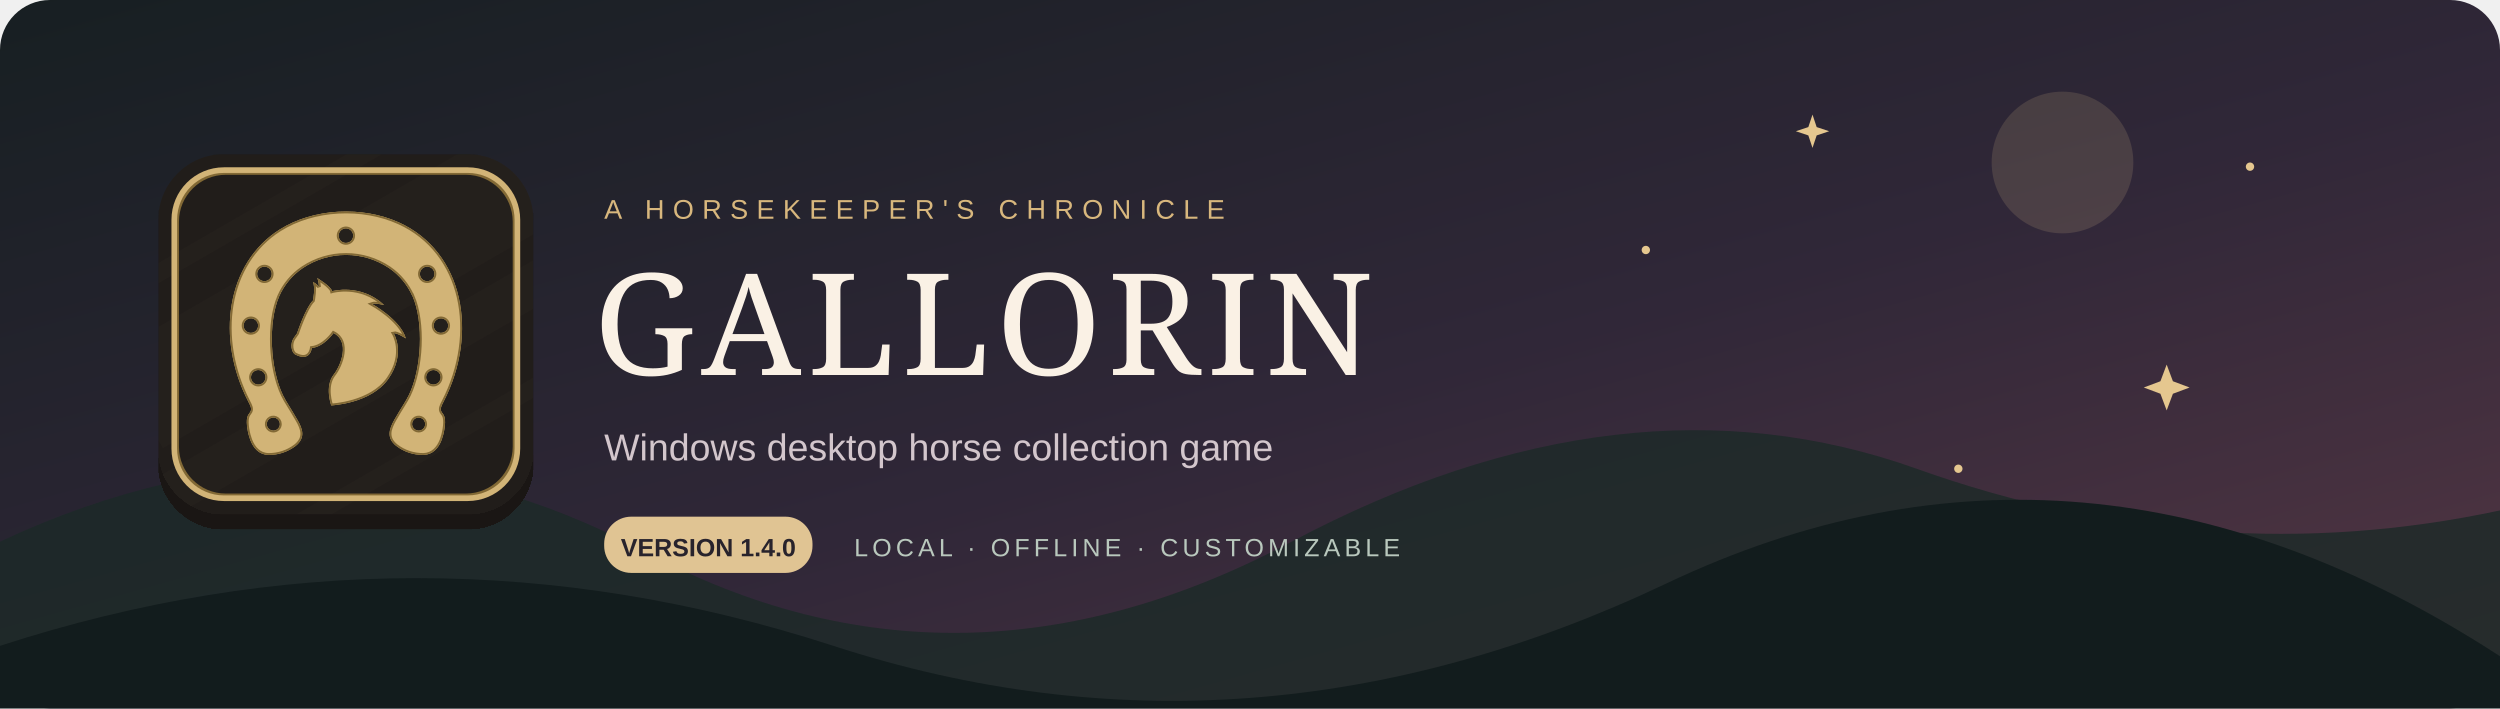
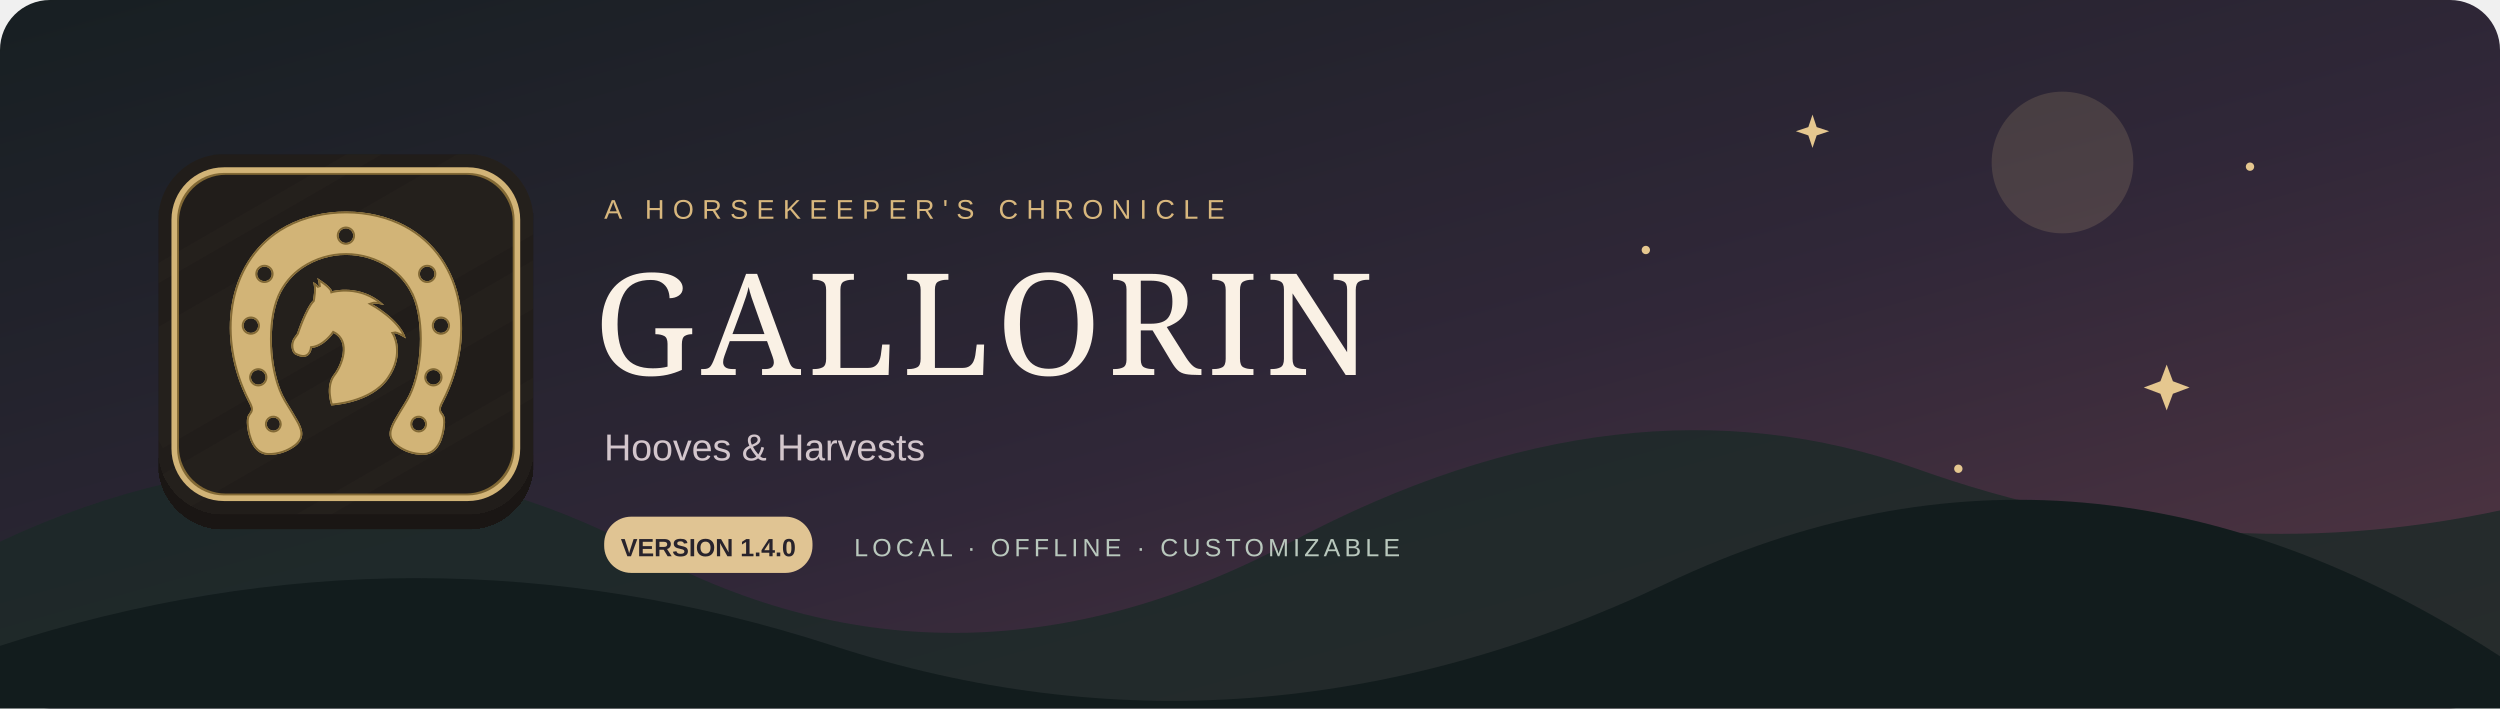
<svg xmlns="http://www.w3.org/2000/svg" xmlns:xlink="http://www.w3.org/1999/xlink" width="1200" height="340" viewBox="0 0 1200 340" role="img" aria-labelledby="title desc">
  <defs>
    <linearGradient id="sky" x2="1" y2="1">
      <stop stop-color="#171f22" />
      <stop offset=".55" stop-color="#302738" />
      <stop offset="1" stop-color="#553744" />
    </linearGradient>
  </defs>
  <rect width="1200" height="340" rx="24" fill="url(#sky)" />
  <path d="M0 260Q160 185 310 265T620 260T920 225T1200 245V340H0Z" fill="#1b2927" opacity=".8" />
  <path d="M0 310Q200 245 400 310T800 280T1200 315V340H0Z" fill="#121c1d" />
  <g fill="#e5c78f">
    <circle cx="990" cy="78" r="34" opacity=".15" />
    <path d="m1040 175 3 8 8 3-8 3-3 8-3-8-8-3 8-3Zm-170-120 2 6 6 2-6 2-2 6-2-6-6-2 6-2Z" />
    <circle cx="1080" cy="80" r="2" />
    <circle cx="790" cy="120" r="2" />
    <circle cx="940" cy="225" r="2" />
  </g>
  <svg x="76" y="74" width="180" height="180" viewBox="0 0 200 200" fill="none">
    <g filter="url(#filter0_i_14_2)">
      <g clip-path="url(#clip0_14_2)">
        <rect width="200" height="200" rx="35" fill="#211D1A" />
        <rect x="-26.145" y="107.254" width="274.508" height="57.195" transform="rotate(-30 -26.1446 107.254)" fill="#423A34" fill-opacity="0.11" />
        <rect x="-9" y="177.254" width="274.508" height="22.374" transform="rotate(-30 -9 177.254)" fill="#423A34" fill-opacity="0.11" />
        <rect x="-15" y="66.735" width="155.47" height="9.329" transform="rotate(-30 -15 66.7352)" fill="#423A34" fill-opacity="0.11" />
        <rect x="55" y="202.861" width="197.721" height="9.329" transform="rotate(-30 55 202.861)" fill="#423A34" fill-opacity="0.11" />
        <use xlink:href="#stroke0_14_2" fill="#D2B477" />
        <mask id="stroke1_14_2" fill="white">
          <use xlink:href="#stroke0_14_2" />
        </mask>
        <path d="M135.506 75.724C132.863 69.698 128.578 64.531 123.138 60.809C116.346 56.226 108.336 53.768 100.133 53.751C91.931 53.734 83.91 56.159 77.099 60.714C71.561 64.432 67.192 69.635 64.498 75.724C58.319 89.899 59.665 114.49 66.448 128.538C68.218 132.193 70.486 135.235 74.132 141.636C77.11 146.685 78.498 151.301 73.263 155.569C69.097 158.777 63.965 160.486 58.7 160.417C53.751 160.269 50.709 156.826 49.014 152.379C47.88 149.442 46.629 143.559 47.424 140.39C47.816 138.774 48.653 138.277 49.173 137.221C49.936 135.679 49.077 134.105 47.922 131.866C30.541 98.064 36.264 58.158 64.752 40.169C82.918 28.698 108.883 27.61 128.342 36.42C162.797 52.032 170.905 95.498 152.177 131.897C151.033 134.137 150.174 135.711 150.937 137.253C151.457 138.309 152.283 138.753 152.686 140.422C153.47 143.591 152.22 149.474 151.096 152.411C149.401 156.815 146.359 160.259 141.41 160.417C136.146 160.486 131.013 158.777 126.847 155.569C121.612 151.344 123 146.738 125.925 141.594C129.561 135.193 131.829 132.151 133.609 128.496C140.392 114.49 141.727 89.899 135.559 75.682L135.506 75.724ZM138.824 147.435C138.132 147.435 137.456 147.231 136.88 146.848C136.305 146.465 135.857 145.921 135.592 145.284C135.328 144.647 135.258 143.946 135.393 143.27C135.528 142.593 135.861 141.972 136.35 141.485C136.84 140.997 137.463 140.665 138.141 140.531C138.82 140.396 139.523 140.465 140.162 140.729C140.801 140.993 141.347 141.44 141.732 142.013C142.116 142.586 142.321 143.26 142.321 143.95C142.322 144.408 142.233 144.862 142.058 145.285C141.882 145.709 141.625 146.094 141.3 146.418C140.975 146.742 140.589 146.998 140.164 147.173C139.739 147.348 139.283 147.437 138.824 147.435ZM100.055 47.331C99.287 47.333 98.536 47.108 97.897 46.685C97.258 46.261 96.759 45.658 96.464 44.952C96.169 44.246 96.09 43.468 96.239 42.717C96.387 41.967 96.756 41.277 97.298 40.735C97.84 40.193 98.531 39.824 99.284 39.674C100.037 39.524 100.817 39.6 101.526 39.892C102.236 40.185 102.842 40.68 103.269 41.316C103.696 41.952 103.923 42.7 103.923 43.465C103.925 43.972 103.826 44.475 103.632 44.944C103.438 45.413 103.153 45.839 102.794 46.198C102.435 46.557 102.008 46.842 101.538 47.036C101.068 47.231 100.564 47.331 100.055 47.331ZM56.602 67.728C55.834 67.73 55.083 67.505 54.443 67.081C53.804 66.657 53.305 66.053 53.01 65.346C52.715 64.639 52.637 63.861 52.787 63.11C52.936 62.359 53.306 61.67 53.849 61.128C54.392 60.587 55.084 60.218 55.837 60.07C56.591 59.921 57.372 59.998 58.081 60.292C58.79 60.586 59.396 61.083 59.821 61.721C60.247 62.358 60.473 63.107 60.471 63.873C60.471 64.895 60.063 65.876 59.337 66.599C58.612 67.322 57.628 67.728 56.602 67.728ZM143.402 67.728C142.634 67.73 141.882 67.505 141.243 67.081C140.603 66.657 140.105 66.053 139.81 65.346C139.515 64.639 139.437 63.861 139.586 63.11C139.736 62.359 140.105 61.67 140.649 61.128C141.192 60.587 141.884 60.218 142.637 60.07C143.391 59.921 144.172 59.998 144.881 60.292C145.59 60.586 146.196 61.083 146.621 61.721C147.046 62.358 147.272 63.107 147.27 63.873C147.268 64.894 146.859 65.873 146.134 66.596C145.409 67.318 144.427 67.725 143.402 67.728ZM49.332 95.297C48.567 95.295 47.82 95.067 47.185 94.642C46.551 94.217 46.056 93.614 45.765 92.91C45.474 92.205 45.399 91.43 45.55 90.683C45.7 89.936 46.069 89.25 46.611 88.712C47.152 88.174 47.841 87.807 48.592 87.659C49.342 87.512 50.119 87.588 50.825 87.881C51.531 88.173 52.135 88.667 52.559 89.301C52.984 89.934 53.211 90.68 53.211 91.442C53.211 91.949 53.11 92.451 52.915 92.919C52.72 93.388 52.434 93.813 52.074 94.172C51.714 94.53 51.286 94.814 50.815 95.007C50.345 95.2 49.841 95.298 49.332 95.297ZM150.662 95.297C149.899 95.287 149.156 95.052 148.527 94.622C147.898 94.192 147.411 93.586 147.126 92.881C146.841 92.175 146.772 91.402 146.927 90.658C147.083 89.913 147.455 89.231 147.998 88.697C148.541 88.163 149.231 87.801 149.979 87.657C150.728 87.512 151.503 87.592 152.207 87.885C152.911 88.178 153.512 88.672 153.935 89.305C154.358 89.938 154.583 90.681 154.583 91.442C154.583 91.949 154.483 92.451 154.288 92.919C154.093 93.388 153.807 93.813 153.446 94.172C153.086 94.53 152.658 94.814 152.188 95.007C151.717 95.2 151.213 95.298 150.704 95.297L150.662 95.297ZM53.295 122.877C52.528 122.877 51.778 122.65 51.14 122.225C50.502 121.8 50.005 121.197 49.712 120.49C49.418 119.784 49.341 119.006 49.491 118.256C49.641 117.507 50.01 116.818 50.553 116.277C51.095 115.736 51.786 115.368 52.539 115.219C53.291 115.07 54.071 115.146 54.78 115.439C55.489 115.732 56.094 116.227 56.521 116.863C56.947 117.499 57.174 118.246 57.174 119.011C57.174 120.036 56.766 121.019 56.038 121.744C55.311 122.469 54.324 122.877 53.295 122.877ZM146.698 122.877C145.931 122.877 145.181 122.65 144.543 122.225C143.905 121.8 143.408 121.197 143.114 120.49C142.821 119.784 142.744 119.006 142.894 118.256C143.043 117.507 143.413 116.818 143.955 116.277C144.498 115.736 145.189 115.368 145.941 115.219C146.694 115.07 147.474 115.146 148.182 115.439C148.891 115.732 149.497 116.227 149.923 116.863C150.35 117.499 150.577 118.246 150.577 119.011C150.577 120.036 150.168 121.019 149.441 121.744C148.713 122.469 147.727 122.877 146.698 122.877ZM61.318 147.435C60.627 147.435 59.95 147.231 59.375 146.848C58.8 146.465 58.352 145.921 58.087 145.284C57.822 144.647 57.753 143.946 57.888 143.27C58.023 142.593 58.356 141.972 58.845 141.485C59.334 140.997 59.958 140.665 60.636 140.531C61.314 140.396 62.018 140.465 62.657 140.729C63.296 140.993 63.842 141.44 64.226 142.013C64.611 142.586 64.816 143.26 64.816 143.95C64.817 144.408 64.728 144.862 64.552 145.285C64.377 145.709 64.12 146.094 63.794 146.418C63.469 146.742 63.083 146.998 62.658 147.173C62.233 147.348 61.778 147.437 61.318 147.435Z" stroke-width="2" stroke="#826935" mask="url(#stroke1_14_2)" />
        <use xlink:href="#stroke2_14_2" fill="#D2B477" />
        <mask id="stroke3_14_2" fill="white">
          <use xlink:href="#stroke2_14_2" />
        </mask>
        <path d="M73.052 106.856C81.078 111.089 81.85 103.39 81.85 103.39C88.484 102.629 93.424 95.393 93.424 95.393C102.371 99.917 97.387 112.671 93.521 117.567C88.565 123.843 92.192 134 92.192 134C92.192 134 113.446 133.141 122.746 119.724C132.163 106.149 125.517 95.549 125.517 95.549C127.063 95.103 132 98.264 132 98.264C129.223 88.32 113.946 79.874 113.946 79.874C115.641 79.26 120.424 80.47 120.424 80.47C107.924 68.718 92.648 73.087 92.648 73.087C92.188 70.525 84.622 66 84.622 66C85.397 66.756 85.705 70.83 85.705 70.83C84.933 69.469 82.466 68.118 82.466 68.118C83.857 71.276 82.466 78.058 82.466 78.058C78.451 81.982 73.979 95.556 73.979 95.556L72.28 97.96C70.116 100.986 70.913 105.73 73.052 106.856Z" stroke-width="2" stroke="#826935" mask="url(#stroke3_14_2)" />
        <path d="M36 9.5H164C178.636 9.5 190.5 21.364 190.5 36V156C190.5 170.636 178.636 182.5 164 182.5H36C21.364 182.5 9.5 170.636 9.5 156V36C9.5 21.364 21.364 9.5 36 9.5Z" stroke-width="3" stroke="#826935" />
        <path d="M35 8.5H165C179.636 8.5 191.5 20.364 191.5 35V157C191.5 171.636 179.636 183.5 165 183.5H35C20.364 183.5 8.5 171.636 8.5 157V35C8.5 20.364 20.364 8.5 35 8.5Z" stroke-width="3" stroke="#D2B477" />
      </g>
    </g>
    <defs>
      <filter id="filter0_i_14_2" x="0" y="0" width="200" height="200" filterUnits="userSpaceOnUse" color-interpolation-filters="sRGB">
        <feFlood flood-opacity="0" result="BackgroundImageFix" />
        <feBlend mode="normal" in="SourceGraphic" in2="BackgroundImageFix" result="shape" />
        <feColorMatrix in="SourceAlpha" type="matrix" values="0 0 0 0 0 0 0 0 0 0 0 0 0 0 0 0 0 0 127 0" result="hardAlpha" />
        <feOffset dy="-8" />
        <feComposite in2="hardAlpha" operator="arithmetic" k2="-1" k3="1" />
        <feColorMatrix type="matrix" values="0 0 0 0 0.102 0 0 0 0 0.086 0 0 0 0 0.078 0 0 0 1 0" />
        <feBlend mode="normal" in2="shape" result="effect1_innerShadow_14_2" />
      </filter>
      <clipPath id="clip0_14_2">
        <rect width="200" height="200" rx="35" fill="white" />
      </clipPath>
      <path id="stroke0_14_2" d="M135.506 75.724C132.863 69.698 128.578 64.531 123.138 60.809C116.346 56.226 108.336 53.768 100.133 53.751C91.931 53.734 83.91 56.159 77.099 60.714C71.561 64.432 67.192 69.635 64.498 75.724C58.319 89.899 59.665 114.49 66.448 128.538C68.218 132.193 70.486 135.235 74.132 141.636C77.11 146.685 78.498 151.301 73.263 155.569C69.097 158.777 63.965 160.486 58.7 160.417C53.751 160.269 50.709 156.826 49.014 152.379C47.88 149.442 46.629 143.559 47.424 140.39C47.816 138.774 48.653 138.277 49.173 137.221C49.936 135.679 49.077 134.105 47.922 131.866C30.541 98.064 36.264 58.158 64.752 40.169C82.918 28.698 108.883 27.61 128.342 36.42C162.797 52.032 170.905 95.498 152.177 131.897C151.033 134.137 150.174 135.711 150.937 137.253C151.457 138.309 152.283 138.753 152.686 140.422C153.47 143.591 152.22 149.474 151.096 152.411C149.401 156.815 146.359 160.259 141.41 160.417C136.146 160.486 131.013 158.777 126.847 155.569C121.612 151.344 123 146.738 125.925 141.594C129.561 135.193 131.829 132.151 133.609 128.496C140.392 114.49 141.727 89.899 135.559 75.682L135.506 75.724ZM138.824 147.435C138.132 147.435 137.456 147.231 136.88 146.848C136.305 146.465 135.857 145.921 135.592 145.284C135.328 144.647 135.258 143.946 135.393 143.27C135.528 142.593 135.861 141.972 136.35 141.485C136.84 140.997 137.463 140.665 138.141 140.531C138.82 140.396 139.523 140.465 140.162 140.729C140.801 140.993 141.347 141.44 141.732 142.013C142.116 142.586 142.321 143.26 142.321 143.95C142.322 144.408 142.233 144.862 142.058 145.285C141.882 145.709 141.625 146.094 141.3 146.418C140.975 146.742 140.589 146.998 140.164 147.173C139.739 147.348 139.283 147.437 138.824 147.435ZM100.055 47.331C99.287 47.333 98.536 47.108 97.897 46.685C97.258 46.261 96.759 45.658 96.464 44.952C96.169 44.246 96.09 43.468 96.239 42.717C96.387 41.967 96.756 41.277 97.298 40.735C97.84 40.193 98.531 39.824 99.284 39.674C100.037 39.524 100.817 39.6 101.526 39.892C102.236 40.185 102.842 40.68 103.269 41.316C103.696 41.952 103.923 42.7 103.923 43.465C103.925 43.972 103.826 44.475 103.632 44.944C103.438 45.413 103.153 45.839 102.794 46.198C102.435 46.557 102.008 46.842 101.538 47.036C101.068 47.231 100.564 47.331 100.055 47.331ZM56.602 67.728C55.834 67.73 55.083 67.505 54.443 67.081C53.804 66.657 53.305 66.053 53.01 65.346C52.715 64.639 52.637 63.861 52.787 63.11C52.936 62.359 53.306 61.67 53.849 61.128C54.392 60.587 55.084 60.218 55.837 60.07C56.591 59.921 57.372 59.998 58.081 60.292C58.79 60.586 59.396 61.083 59.821 61.721C60.247 62.358 60.473 63.107 60.471 63.873C60.471 64.895 60.063 65.876 59.337 66.599C58.612 67.322 57.628 67.728 56.602 67.728ZM143.402 67.728C142.634 67.73 141.883 67.505 141.243 67.081C140.603 66.657 140.105 66.053 139.81 65.346C139.515 64.639 139.437 63.861 139.586 63.11C139.736 62.359 140.105 61.67 140.649 61.128C141.192 60.587 141.884 60.218 142.637 60.07C143.391 59.921 144.172 59.998 144.881 60.292C145.59 60.586 146.196 61.083 146.621 61.721C147.046 62.358 147.272 63.107 147.27 63.873C147.268 64.894 146.859 65.873 146.134 66.596C145.409 67.318 144.427 67.725 143.402 67.728ZM49.332 95.297C48.567 95.295 47.82 95.067 47.185 94.642C46.551 94.217 46.056 93.614 45.765 92.91C45.474 92.205 45.399 91.43 45.55 90.683C45.7 89.936 46.069 89.25 46.611 88.712C47.152 88.174 47.841 87.807 48.592 87.659C49.342 87.512 50.119 87.588 50.825 87.881C51.531 88.173 52.135 88.667 52.559 89.301C52.984 89.934 53.211 90.68 53.211 91.442C53.211 91.949 53.11 92.451 52.915 92.919C52.72 93.388 52.434 93.813 52.074 94.172C51.714 94.53 51.286 94.814 50.815 95.007C50.345 95.2 49.841 95.298 49.332 95.297ZM150.662 95.297C149.899 95.287 149.156 95.052 148.527 94.622C147.898 94.192 147.411 93.586 147.126 92.881C146.841 92.175 146.772 91.402 146.927 90.658C147.083 89.913 147.455 89.231 147.998 88.697C148.541 88.163 149.231 87.801 149.979 87.657C150.728 87.512 151.503 87.592 152.207 87.885C152.911 88.178 153.512 88.672 153.935 89.305C154.358 89.938 154.583 90.681 154.583 91.442C154.583 91.949 154.483 92.451 154.288 92.919C154.093 93.388 153.807 93.813 153.446 94.172C153.086 94.53 152.658 94.814 152.188 95.007C151.717 95.2 151.213 95.298 150.704 95.297L150.662 95.297ZM53.295 122.877C52.528 122.877 51.778 122.65 51.14 122.225C50.502 121.8 50.005 121.197 49.712 120.49C49.418 119.784 49.341 119.006 49.491 118.256C49.641 117.507 50.01 116.818 50.553 116.277C51.095 115.736 51.786 115.368 52.539 115.219C53.291 115.07 54.071 115.146 54.78 115.439C55.489 115.732 56.094 116.227 56.521 116.863C56.947 117.499 57.174 118.246 57.174 119.011C57.174 120.036 56.766 121.019 56.038 121.744C55.311 122.469 54.324 122.877 53.295 122.877ZM146.698 122.877C145.931 122.877 145.181 122.65 144.543 122.225C143.905 121.8 143.408 121.197 143.114 120.49C142.821 119.784 142.744 119.006 142.894 118.256C143.043 117.507 143.413 116.818 143.955 116.277C144.498 115.736 145.189 115.368 145.941 115.219C146.694 115.07 147.474 115.146 148.182 115.439C148.891 115.732 149.497 116.227 149.923 116.863C150.35 117.499 150.577 118.246 150.577 119.011C150.577 120.036 150.168 121.019 149.441 121.744C148.713 122.469 147.727 122.877 146.698 122.877ZM61.318 147.435C60.627 147.435 59.95 147.231 59.375 146.848C58.8 146.465 58.352 145.921 58.087 145.284C57.822 144.647 57.753 143.946 57.888 143.27C58.023 142.593 58.356 141.972 58.845 141.485C59.334 140.997 59.958 140.665 60.636 140.531C61.314 140.396 62.018 140.465 62.657 140.729C63.296 140.993 63.842 141.44 64.226 142.013C64.611 142.586 64.816 143.26 64.816 143.95C64.817 144.408 64.728 144.862 64.552 145.285C64.377 145.709 64.12 146.094 63.794 146.418C63.469 146.742 63.083 146.998 62.658 147.173C62.233 147.348 61.778 147.437 61.318 147.435Z" fill-rule="evenodd" clip-rule="evenodd" />
      <path id="stroke2_14_2" d="M73.052 106.856C81.078 111.089 81.85 103.39 81.85 103.39C88.484 102.629 93.424 95.393 93.424 95.393C102.371 99.917 97.387 112.671 93.521 117.567C88.565 123.843 92.192 134 92.192 134C92.192 134 113.446 133.141 122.746 119.724C132.163 106.149 125.517 95.549 125.517 95.549C127.063 95.103 132 98.264 132 98.264C129.223 88.32 113.946 79.874 113.946 79.874C115.641 79.26 120.424 80.47 120.424 80.47C107.924 68.718 92.648 73.087 92.648 73.087C92.188 70.525 84.622 66 84.622 66C85.397 66.756 85.705 70.83 85.705 70.83C84.933 69.469 82.466 68.118 82.466 68.118C83.857 71.276 82.466 78.058 82.466 78.058C78.451 81.982 73.979 95.556 73.979 95.556L72.28 97.96C70.116 100.986 70.913 105.73 73.052 106.856Z" />
    </defs>
  </svg>
  <text x="290" y="105" fill="#d8b77d" font-family="Segoe UI,Arial,sans-serif" font-size="13" letter-spacing="4">A HORSEKEEPER'S CHRONICLE</text>
  <text x="285" y="180" fill="#faf1e5" font-family="Georgia,serif" font-size="68" letter-spacing="3">GALLORIN</text>
-   <text x="290" y="221" fill="#d3c6cc" font-family="Segoe UI,Arial,sans-serif" font-size="18">Windows desktop horse collection game</text>
+   <text x="290" y="221" fill="#d3c6cc" font-family="Segoe UI,Arial,sans-serif" font-size="18">Hooves &amp; Harvests</text>
  <rect x="290" y="248" width="100" height="27" rx="13" fill="#e0c493" />
  <text x="340" y="267" text-anchor="middle" fill="#28232c" font-family="Segoe UI,Arial,sans-serif" font-size="12" font-weight="bold">VERSION 1.4.0</text>
  <text x="410" y="267" fill="#b9c8bd" font-family="Segoe UI,Arial,sans-serif" font-size="12" letter-spacing="2">LOCAL · OFFLINE · CUSTOMIZABLE</text>
</svg>
